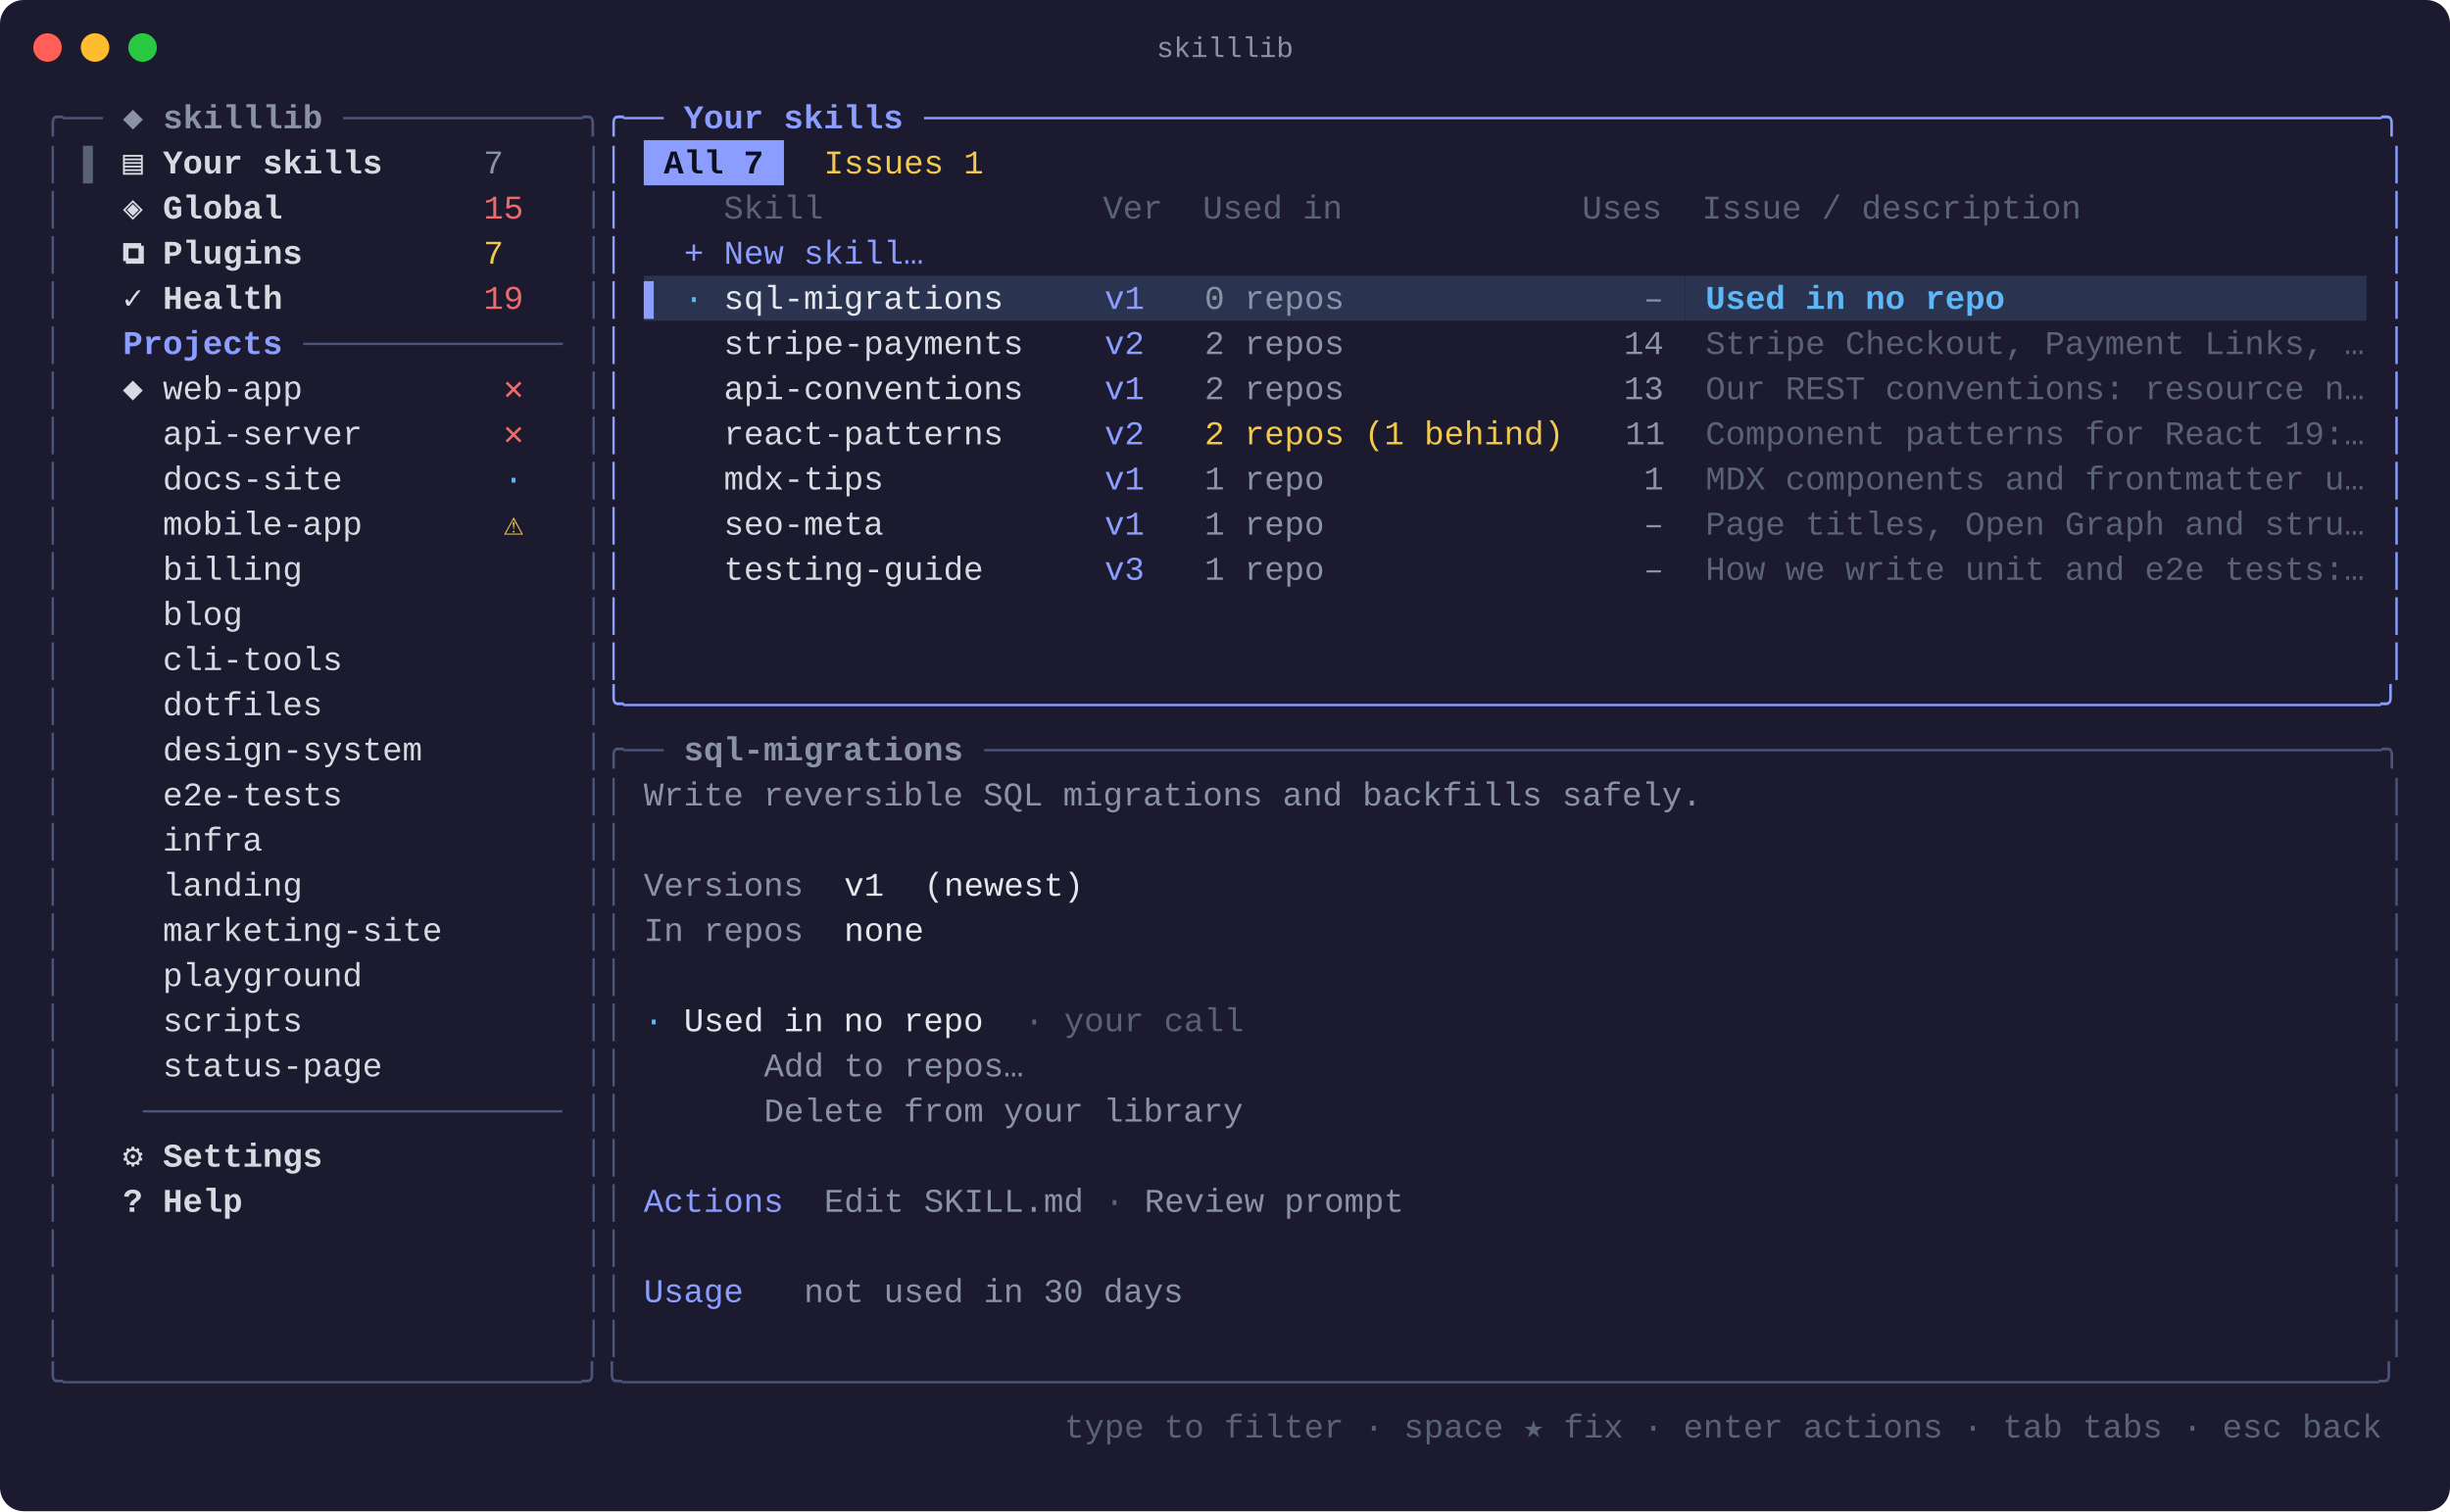
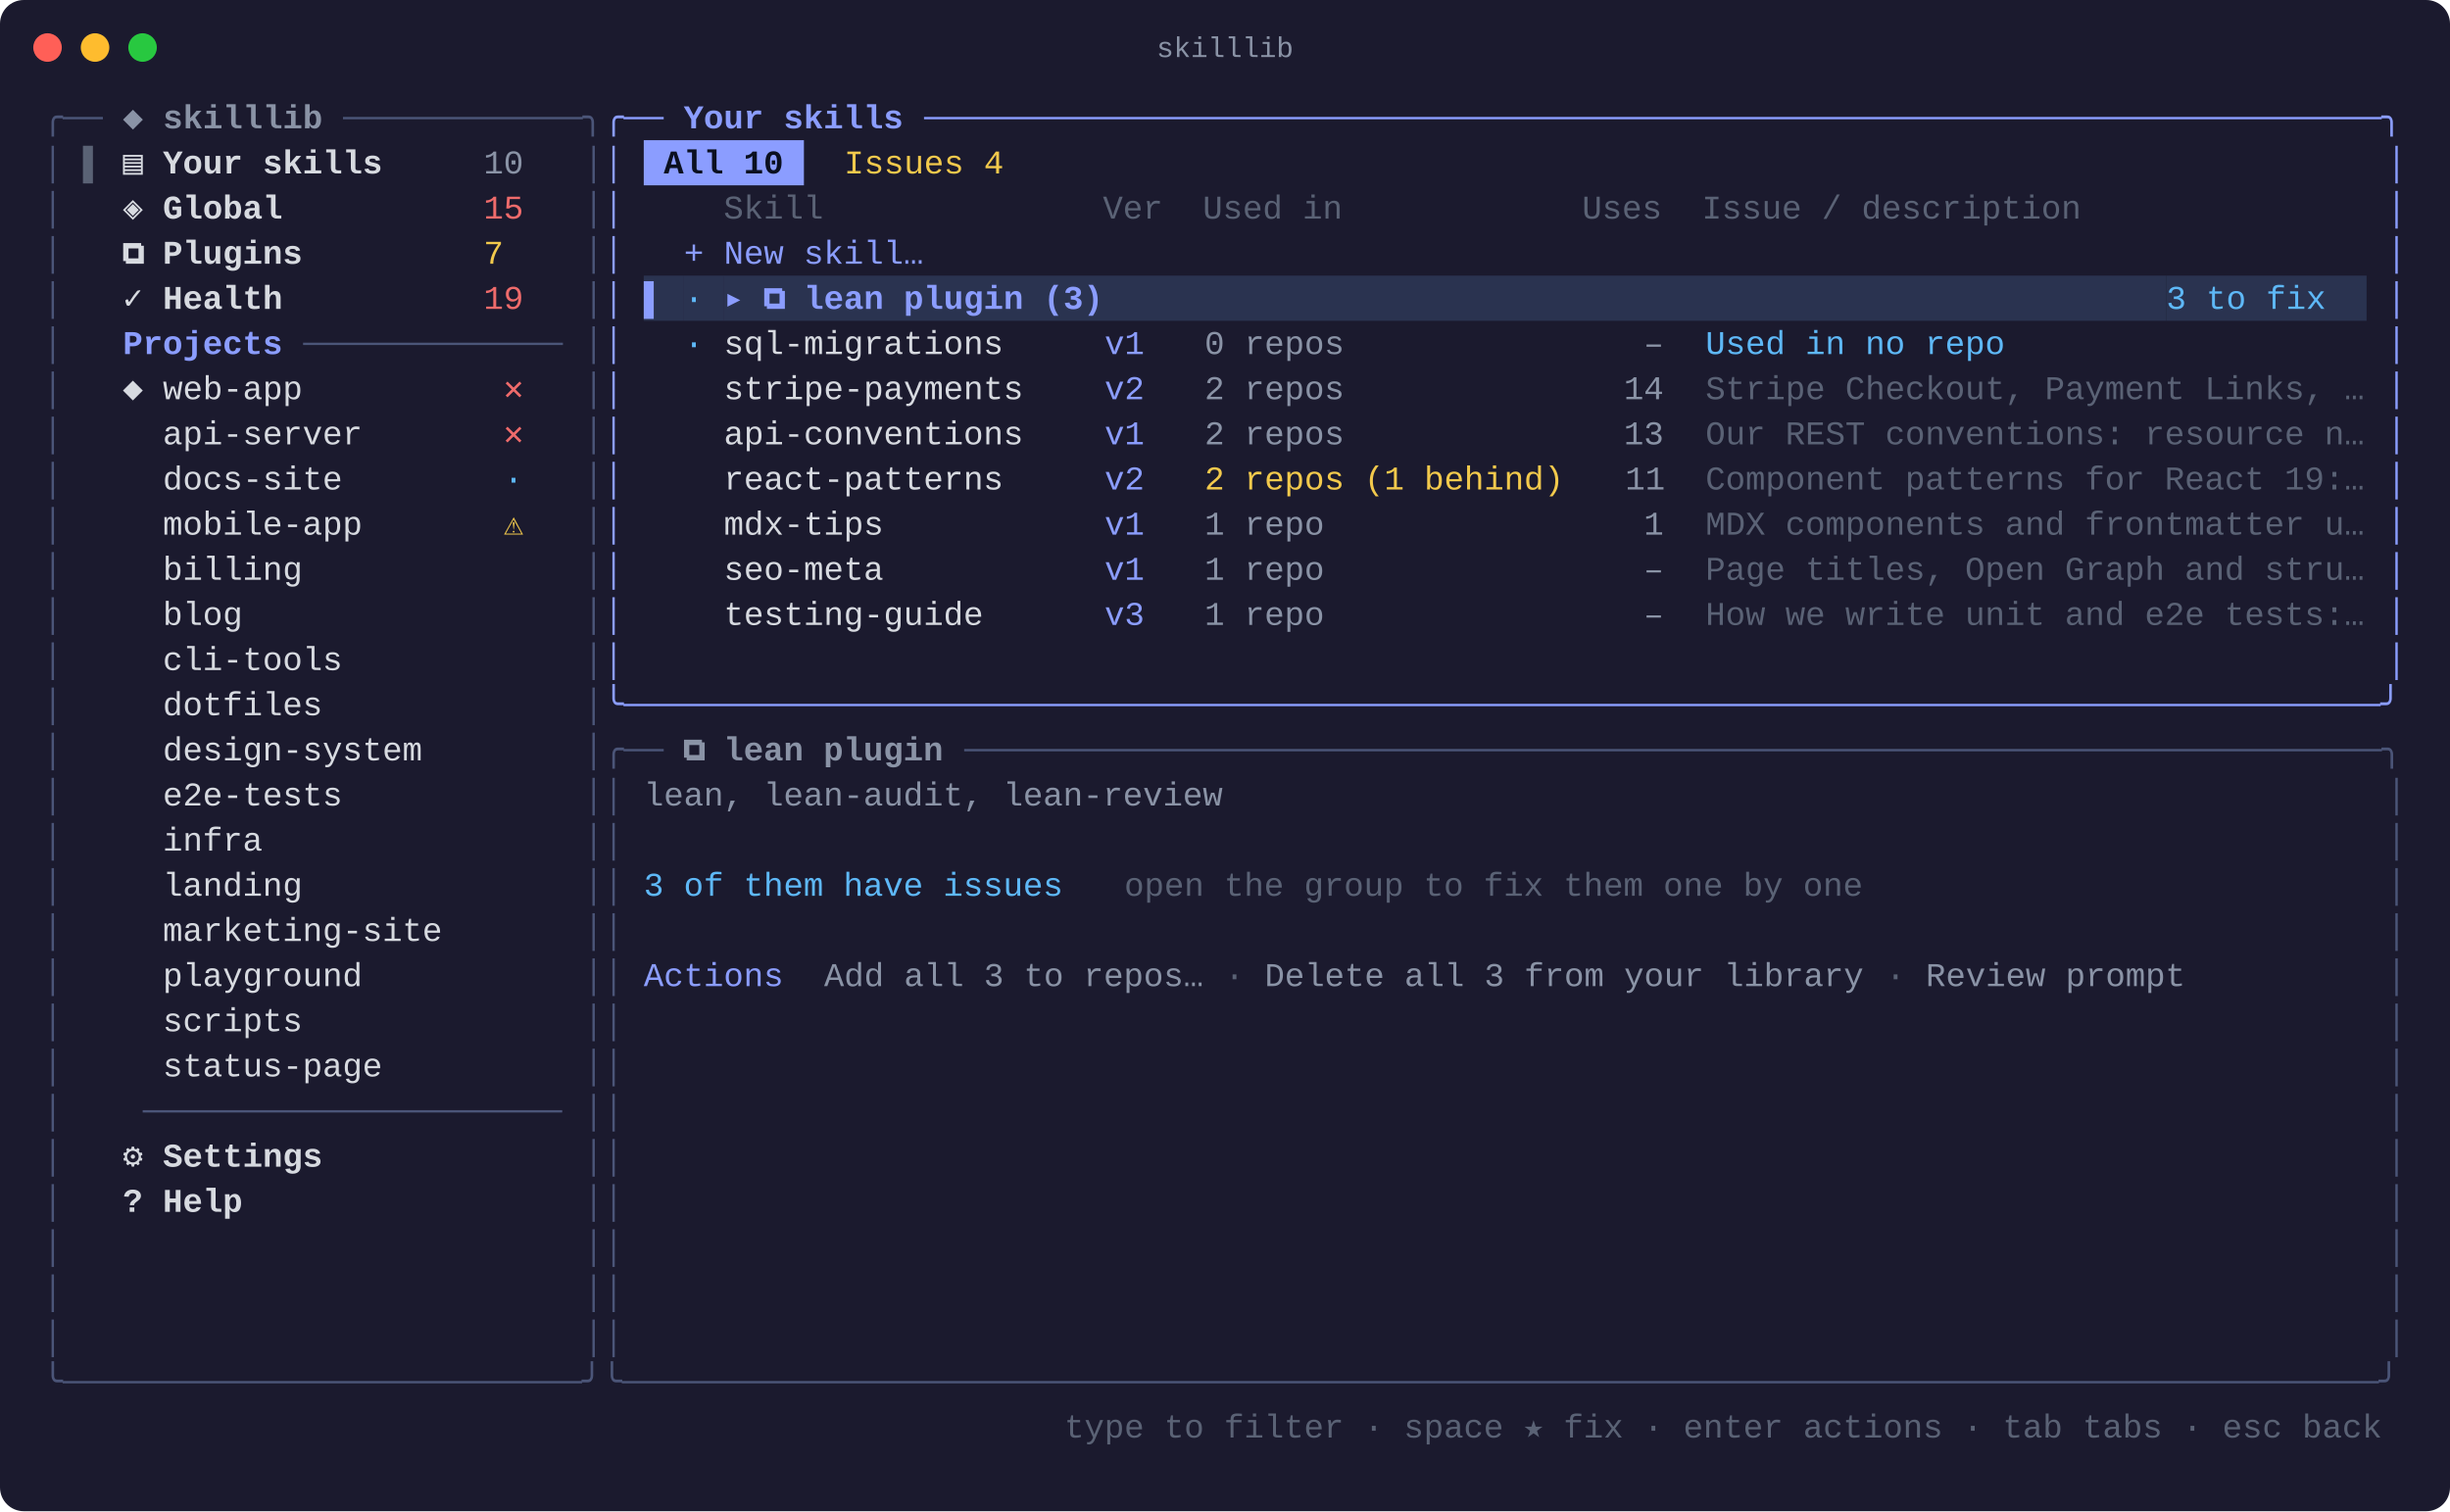
<svg xmlns="http://www.w3.org/2000/svg" width="1031" height="636" viewBox="0 0 1031 636" font-family="SFMono-Regular, Menlo, Consolas, 'Liberation Mono', monospace" font-size="14">
  <rect width="1031" height="636" rx="10" fill="#1b1a2e" />
  <circle cx="20" cy="20" r="6" fill="#ff5f57" />
  <circle cx="40" cy="20" r="6" fill="#febc2e" />
  <circle cx="60" cy="20" r="6" fill="#28c840" />
  <text x="515.5" y="24" fill="#8a93a6" font-size="12" text-anchor="middle">skilllib</text>
  <text x="18.0" y="54.0" fill="#4b5578" xml:space="preserve" textLength="25.3" lengthAdjust="spacingAndGlyphs">╭──</text>
  <text x="43.3" y="54.0" fill="#8a93a6" font-weight="bold" xml:space="preserve" textLength="101.2" lengthAdjust="spacingAndGlyphs"> ◆ skilllib </text>
  <text x="144.4" y="54.0" fill="#4b5578" xml:space="preserve" textLength="109.6" lengthAdjust="spacingAndGlyphs">────────────╮</text>
  <text x="254.0" y="54.0" fill="#8b9dff" xml:space="preserve" textLength="25.3" lengthAdjust="spacingAndGlyphs">╭──</text>
  <text x="279.3" y="54.0" fill="#8b9dff" font-weight="bold" xml:space="preserve" textLength="109.6" lengthAdjust="spacingAndGlyphs"> Your skills </text>
  <text x="388.9" y="54.0" fill="#8b9dff" xml:space="preserve" textLength="623.8" lengthAdjust="spacingAndGlyphs">─────────────────────────────────────────────────────────────────────────╮</text>
  <text x="18.0" y="73.0" fill="#4b5578" xml:space="preserve" textLength="8.4" lengthAdjust="spacingAndGlyphs">│</text>
  <text x="34.9" y="73.0" fill="#5a6275" xml:space="preserve" textLength="16.9" lengthAdjust="spacingAndGlyphs">▌ </text>
  <text x="51.7" y="73.0" fill="#d7dae0" font-weight="bold" xml:space="preserve" textLength="151.7" lengthAdjust="spacingAndGlyphs">▤ Your skills     </text>
-   <text x="203.5" y="73.0" fill="#8a93a6" xml:space="preserve" textLength="33.7" lengthAdjust="spacingAndGlyphs">7   </text>
+   <text x="203.5" y="73.0" fill="#8a93a6" xml:space="preserve" textLength="33.7" lengthAdjust="spacingAndGlyphs">10  </text>
  <text x="245.6" y="73.0" fill="#4b5578" xml:space="preserve" textLength="8.4" lengthAdjust="spacingAndGlyphs">│</text>
  <text x="254.0" y="73.0" fill="#8b9dff" xml:space="preserve" textLength="8.4" lengthAdjust="spacingAndGlyphs">│</text>
-   <rect x="270.9" y="59.0" width="59.0" height="19" fill="#8b9dff" />
-   <text x="270.9" y="73.0" fill="#0b1020" font-weight="bold" xml:space="preserve" textLength="59.0" lengthAdjust="spacingAndGlyphs"> All 7 </text>
-   <text x="338.3" y="73.0" fill="#f2c94c" xml:space="preserve" textLength="84.3" lengthAdjust="spacingAndGlyphs"> Issues 1 </text>
+   <rect x="270.9" y="59.0" width="67.4" height="19" fill="#8b9dff" />
+   <text x="270.9" y="73.0" fill="#0b1020" font-weight="bold" xml:space="preserve" textLength="67.4" lengthAdjust="spacingAndGlyphs"> All 10 </text>
+   <text x="346.8" y="73.0" fill="#f2c94c" xml:space="preserve" textLength="84.3" lengthAdjust="spacingAndGlyphs"> Issues 4 </text>
  <text x="1004.3" y="73.0" fill="#8b9dff" xml:space="preserve" textLength="8.4" lengthAdjust="spacingAndGlyphs">│</text>
  <text x="18.0" y="92.0" fill="#4b5578" xml:space="preserve" textLength="8.4" lengthAdjust="spacingAndGlyphs">│</text>
  <text x="51.7" y="92.0" fill="#d7dae0" font-weight="bold" xml:space="preserve" textLength="151.7" lengthAdjust="spacingAndGlyphs">◈ Global          </text>
  <text x="203.5" y="92.0" fill="#ef6b6b" xml:space="preserve" textLength="33.7" lengthAdjust="spacingAndGlyphs">15  </text>
  <text x="245.6" y="92.0" fill="#4b5578" xml:space="preserve" textLength="8.4" lengthAdjust="spacingAndGlyphs">│</text>
  <text x="254.0" y="92.0" fill="#8b9dff" xml:space="preserve" textLength="8.4" lengthAdjust="spacingAndGlyphs">│</text>
  <text x="270.9" y="92.0" fill="#5a6275" xml:space="preserve" textLength="725.0" lengthAdjust="spacingAndGlyphs">    Skill              Ver  Used in            Uses  Issue / description              </text>
  <text x="1004.3" y="92.0" fill="#8b9dff" xml:space="preserve" textLength="8.4" lengthAdjust="spacingAndGlyphs">│</text>
  <text x="18.0" y="111.0" fill="#4b5578" xml:space="preserve" textLength="8.4" lengthAdjust="spacingAndGlyphs">│</text>
  <text x="51.7" y="111.0" fill="#d7dae0" font-weight="bold" xml:space="preserve" textLength="151.7" lengthAdjust="spacingAndGlyphs">⧉ Plugins         </text>
  <text x="203.5" y="111.0" fill="#f2c94c" xml:space="preserve" textLength="33.7" lengthAdjust="spacingAndGlyphs">7   </text>
  <text x="245.6" y="111.0" fill="#4b5578" xml:space="preserve" textLength="8.4" lengthAdjust="spacingAndGlyphs">│</text>
  <text x="254.0" y="111.0" fill="#8b9dff" xml:space="preserve" textLength="8.4" lengthAdjust="spacingAndGlyphs">│</text>
  <text x="287.8" y="111.0" fill="#8b9dff" xml:space="preserve" textLength="708.1" lengthAdjust="spacingAndGlyphs">+ New skill…                                                                        </text>
  <text x="1004.3" y="111.0" fill="#8b9dff" xml:space="preserve" textLength="8.4" lengthAdjust="spacingAndGlyphs">│</text>
  <text x="18.0" y="130.0" fill="#4b5578" xml:space="preserve" textLength="8.4" lengthAdjust="spacingAndGlyphs">│</text>
  <text x="51.7" y="130.0" fill="#d7dae0" font-weight="bold" xml:space="preserve" textLength="151.7" lengthAdjust="spacingAndGlyphs">✓ Health          </text>
  <text x="203.5" y="130.0" fill="#ef6b6b" xml:space="preserve" textLength="33.7" lengthAdjust="spacingAndGlyphs">19  </text>
  <text x="245.6" y="130.0" fill="#4b5578" xml:space="preserve" textLength="8.4" lengthAdjust="spacingAndGlyphs">│</text>
  <text x="254.0" y="130.0" fill="#8b9dff" xml:space="preserve" textLength="8.4" lengthAdjust="spacingAndGlyphs">│</text>
  <rect x="270.9" y="116.0" width="16.9" height="19" fill="#2a3350" />
  <text x="270.9" y="130.0" fill="#8b9dff" xml:space="preserve" textLength="16.9" lengthAdjust="spacingAndGlyphs">▌ </text>
  <rect x="287.8" y="116.0" width="16.9" height="19" fill="#2a3350" />
  <text x="287.8" y="130.0" fill="#5eb8f7" xml:space="preserve" textLength="16.9" lengthAdjust="spacingAndGlyphs">· </text>
-   <rect x="304.6" y="116.0" width="160.2" height="19" fill="#2a3350" />
-   <text x="304.6" y="130.0" fill="#e5e7eb" xml:space="preserve" textLength="160.2" lengthAdjust="spacingAndGlyphs">sql-migrations     </text>
-   <rect x="464.8" y="116.0" width="42.1" height="19" fill="#2a3350" />
-   <text x="464.8" y="130.0" fill="#8b9dff" xml:space="preserve" textLength="42.1" lengthAdjust="spacingAndGlyphs">v1   </text>
-   <rect x="506.9" y="116.0" width="202.3" height="19" fill="#2a3350" />
-   <text x="506.9" y="130.0" fill="#8a93a6" xml:space="preserve" textLength="202.3" lengthAdjust="spacingAndGlyphs">0 repos               – </text>
-   <rect x="709.3" y="116.0" width="286.6" height="19" fill="#2a3350" />
-   <text x="709.3" y="130.0" fill="#5eb8f7" font-weight="bold" xml:space="preserve" textLength="286.6" lengthAdjust="spacingAndGlyphs"> Used in no repo                  </text>
+   <rect x="304.6" y="116.0" width="607.0" height="19" fill="#2a3350" />
+   <text x="304.6" y="130.0" fill="#8b9dff" font-weight="bold" xml:space="preserve" textLength="607.0" lengthAdjust="spacingAndGlyphs">▸ ⧉ lean plugin (3)                                                     </text>
+   <rect x="911.6" y="116.0" width="84.3" height="19" fill="#2a3350" />
+   <text x="911.6" y="130.0" fill="#5eb8f7" xml:space="preserve" textLength="84.3" lengthAdjust="spacingAndGlyphs">3 to fix  </text>
  <text x="1004.3" y="130.0" fill="#8b9dff" xml:space="preserve" textLength="8.4" lengthAdjust="spacingAndGlyphs">│</text>
  <text x="18.0" y="149.0" fill="#4b5578" xml:space="preserve" textLength="8.4" lengthAdjust="spacingAndGlyphs">│</text>
  <text x="34.9" y="149.0" fill="#8b9dff" font-weight="bold" xml:space="preserve" textLength="92.7" lengthAdjust="spacingAndGlyphs">  Projects </text>
  <text x="127.6" y="149.0" fill="#4b5578" xml:space="preserve" textLength="109.6" lengthAdjust="spacingAndGlyphs">─────────────</text>
  <text x="245.6" y="149.0" fill="#4b5578" xml:space="preserve" textLength="8.4" lengthAdjust="spacingAndGlyphs">│</text>
  <text x="254.0" y="149.0" fill="#8b9dff" xml:space="preserve" textLength="8.4" lengthAdjust="spacingAndGlyphs">│</text>
-   <text x="304.6" y="149.0" fill="#d7dae0" xml:space="preserve" textLength="160.2" lengthAdjust="spacingAndGlyphs">stripe-payments    </text>
-   <text x="464.8" y="149.0" fill="#8b9dff" xml:space="preserve" textLength="42.1" lengthAdjust="spacingAndGlyphs">v2   </text>
-   <text x="506.9" y="149.0" fill="#8a93a6" xml:space="preserve" textLength="202.3" lengthAdjust="spacingAndGlyphs">2 repos              14 </text>
-   <text x="709.3" y="149.0" fill="#5a6275" xml:space="preserve" textLength="286.6" lengthAdjust="spacingAndGlyphs"> Stripe Checkout, Payment Links, …</text>
+   <text x="287.8" y="149.0" fill="#5eb8f7" xml:space="preserve" textLength="16.9" lengthAdjust="spacingAndGlyphs">· </text>
+   <text x="304.6" y="149.0" fill="#d7dae0" xml:space="preserve" textLength="160.2" lengthAdjust="spacingAndGlyphs">sql-migrations     </text>
+   <text x="464.8" y="149.0" fill="#8b9dff" xml:space="preserve" textLength="42.1" lengthAdjust="spacingAndGlyphs">v1   </text>
+   <text x="506.9" y="149.0" fill="#8a93a6" xml:space="preserve" textLength="202.3" lengthAdjust="spacingAndGlyphs">0 repos               – </text>
+   <text x="709.3" y="149.0" fill="#5eb8f7" xml:space="preserve" textLength="286.6" lengthAdjust="spacingAndGlyphs"> Used in no repo                  </text>
  <text x="1004.3" y="149.0" fill="#8b9dff" xml:space="preserve" textLength="8.4" lengthAdjust="spacingAndGlyphs">│</text>
  <text x="18.0" y="168.0" fill="#4b5578" xml:space="preserve" textLength="8.4" lengthAdjust="spacingAndGlyphs">│</text>
  <text x="51.7" y="168.0" fill="#d7dae0" xml:space="preserve" textLength="160.2" lengthAdjust="spacingAndGlyphs">◆ web-app          </text>
  <text x="211.9" y="168.0" fill="#ef6b6b" xml:space="preserve" textLength="25.3" lengthAdjust="spacingAndGlyphs">✕  </text>
  <text x="245.6" y="168.0" fill="#4b5578" xml:space="preserve" textLength="8.4" lengthAdjust="spacingAndGlyphs">│</text>
  <text x="254.0" y="168.0" fill="#8b9dff" xml:space="preserve" textLength="8.4" lengthAdjust="spacingAndGlyphs">│</text>
-   <text x="304.6" y="168.0" fill="#d7dae0" xml:space="preserve" textLength="160.2" lengthAdjust="spacingAndGlyphs">api-conventions    </text>
-   <text x="464.8" y="168.0" fill="#8b9dff" xml:space="preserve" textLength="42.1" lengthAdjust="spacingAndGlyphs">v1   </text>
-   <text x="506.9" y="168.0" fill="#8a93a6" xml:space="preserve" textLength="202.3" lengthAdjust="spacingAndGlyphs">2 repos              13 </text>
-   <text x="709.3" y="168.0" fill="#5a6275" xml:space="preserve" textLength="286.6" lengthAdjust="spacingAndGlyphs"> Our REST conventions: resource n…</text>
+   <text x="304.6" y="168.0" fill="#d7dae0" xml:space="preserve" textLength="160.2" lengthAdjust="spacingAndGlyphs">stripe-payments    </text>
+   <text x="464.8" y="168.0" fill="#8b9dff" xml:space="preserve" textLength="42.1" lengthAdjust="spacingAndGlyphs">v2   </text>
+   <text x="506.9" y="168.0" fill="#8a93a6" xml:space="preserve" textLength="202.3" lengthAdjust="spacingAndGlyphs">2 repos              14 </text>
+   <text x="709.3" y="168.0" fill="#5a6275" xml:space="preserve" textLength="286.6" lengthAdjust="spacingAndGlyphs"> Stripe Checkout, Payment Links, …</text>
  <text x="1004.3" y="168.0" fill="#8b9dff" xml:space="preserve" textLength="8.4" lengthAdjust="spacingAndGlyphs">│</text>
  <text x="18.0" y="187.0" fill="#4b5578" xml:space="preserve" textLength="8.4" lengthAdjust="spacingAndGlyphs">│</text>
  <text x="51.7" y="187.0" fill="#d7dae0" xml:space="preserve" textLength="160.2" lengthAdjust="spacingAndGlyphs">  api-server       </text>
  <text x="211.9" y="187.0" fill="#ef6b6b" xml:space="preserve" textLength="25.3" lengthAdjust="spacingAndGlyphs">✕  </text>
  <text x="245.6" y="187.0" fill="#4b5578" xml:space="preserve" textLength="8.4" lengthAdjust="spacingAndGlyphs">│</text>
  <text x="254.0" y="187.0" fill="#8b9dff" xml:space="preserve" textLength="8.4" lengthAdjust="spacingAndGlyphs">│</text>
-   <text x="304.6" y="187.0" fill="#d7dae0" xml:space="preserve" textLength="160.2" lengthAdjust="spacingAndGlyphs">react-patterns     </text>
-   <text x="464.8" y="187.0" fill="#8b9dff" xml:space="preserve" textLength="42.1" lengthAdjust="spacingAndGlyphs">v2   </text>
-   <text x="506.9" y="187.0" fill="#f2c94c" xml:space="preserve" textLength="151.7" lengthAdjust="spacingAndGlyphs">2 repos (1 behind)</text>
-   <text x="658.7" y="187.0" fill="#8a93a6" xml:space="preserve" textLength="50.6" lengthAdjust="spacingAndGlyphs">   11 </text>
-   <text x="709.3" y="187.0" fill="#5a6275" xml:space="preserve" textLength="286.6" lengthAdjust="spacingAndGlyphs"> Component patterns for React 19:…</text>
+   <text x="304.6" y="187.0" fill="#d7dae0" xml:space="preserve" textLength="160.2" lengthAdjust="spacingAndGlyphs">api-conventions    </text>
+   <text x="464.8" y="187.0" fill="#8b9dff" xml:space="preserve" textLength="42.1" lengthAdjust="spacingAndGlyphs">v1   </text>
+   <text x="506.9" y="187.0" fill="#8a93a6" xml:space="preserve" textLength="202.3" lengthAdjust="spacingAndGlyphs">2 repos              13 </text>
+   <text x="709.3" y="187.0" fill="#5a6275" xml:space="preserve" textLength="286.6" lengthAdjust="spacingAndGlyphs"> Our REST conventions: resource n…</text>
  <text x="1004.3" y="187.0" fill="#8b9dff" xml:space="preserve" textLength="8.4" lengthAdjust="spacingAndGlyphs">│</text>
  <text x="18.0" y="206.0" fill="#4b5578" xml:space="preserve" textLength="8.4" lengthAdjust="spacingAndGlyphs">│</text>
  <text x="51.7" y="206.0" fill="#d7dae0" xml:space="preserve" textLength="160.2" lengthAdjust="spacingAndGlyphs">  docs-site        </text>
  <text x="211.9" y="206.0" fill="#5eb8f7" xml:space="preserve" textLength="25.3" lengthAdjust="spacingAndGlyphs">·  </text>
  <text x="245.6" y="206.0" fill="#4b5578" xml:space="preserve" textLength="8.4" lengthAdjust="spacingAndGlyphs">│</text>
  <text x="254.0" y="206.0" fill="#8b9dff" xml:space="preserve" textLength="8.4" lengthAdjust="spacingAndGlyphs">│</text>
-   <text x="304.6" y="206.0" fill="#d7dae0" xml:space="preserve" textLength="160.2" lengthAdjust="spacingAndGlyphs">mdx-tips           </text>
-   <text x="464.8" y="206.0" fill="#8b9dff" xml:space="preserve" textLength="42.1" lengthAdjust="spacingAndGlyphs">v1   </text>
-   <text x="506.9" y="206.0" fill="#8a93a6" xml:space="preserve" textLength="202.3" lengthAdjust="spacingAndGlyphs">1 repo                1 </text>
-   <text x="709.3" y="206.0" fill="#5a6275" xml:space="preserve" textLength="286.6" lengthAdjust="spacingAndGlyphs"> MDX components and frontmatter u…</text>
+   <text x="304.6" y="206.0" fill="#d7dae0" xml:space="preserve" textLength="160.2" lengthAdjust="spacingAndGlyphs">react-patterns     </text>
+   <text x="464.8" y="206.0" fill="#8b9dff" xml:space="preserve" textLength="42.1" lengthAdjust="spacingAndGlyphs">v2   </text>
+   <text x="506.9" y="206.0" fill="#f2c94c" xml:space="preserve" textLength="151.7" lengthAdjust="spacingAndGlyphs">2 repos (1 behind)</text>
+   <text x="658.7" y="206.0" fill="#8a93a6" xml:space="preserve" textLength="50.6" lengthAdjust="spacingAndGlyphs">   11 </text>
+   <text x="709.3" y="206.0" fill="#5a6275" xml:space="preserve" textLength="286.6" lengthAdjust="spacingAndGlyphs"> Component patterns for React 19:…</text>
  <text x="1004.3" y="206.0" fill="#8b9dff" xml:space="preserve" textLength="8.4" lengthAdjust="spacingAndGlyphs">│</text>
  <text x="18.0" y="225.0" fill="#4b5578" xml:space="preserve" textLength="8.4" lengthAdjust="spacingAndGlyphs">│</text>
  <text x="51.7" y="225.0" fill="#d7dae0" xml:space="preserve" textLength="160.2" lengthAdjust="spacingAndGlyphs">  mobile-app       </text>
  <text x="211.9" y="225.0" fill="#f2c94c" xml:space="preserve" textLength="25.3" lengthAdjust="spacingAndGlyphs">⚠  </text>
  <text x="245.6" y="225.0" fill="#4b5578" xml:space="preserve" textLength="8.4" lengthAdjust="spacingAndGlyphs">│</text>
  <text x="254.0" y="225.0" fill="#8b9dff" xml:space="preserve" textLength="8.4" lengthAdjust="spacingAndGlyphs">│</text>
-   <text x="304.6" y="225.0" fill="#d7dae0" xml:space="preserve" textLength="160.2" lengthAdjust="spacingAndGlyphs">seo-meta           </text>
+   <text x="304.6" y="225.0" fill="#d7dae0" xml:space="preserve" textLength="160.2" lengthAdjust="spacingAndGlyphs">mdx-tips           </text>
  <text x="464.8" y="225.0" fill="#8b9dff" xml:space="preserve" textLength="42.1" lengthAdjust="spacingAndGlyphs">v1   </text>
-   <text x="506.9" y="225.0" fill="#8a93a6" xml:space="preserve" textLength="202.3" lengthAdjust="spacingAndGlyphs">1 repo                – </text>
-   <text x="709.3" y="225.0" fill="#5a6275" xml:space="preserve" textLength="286.6" lengthAdjust="spacingAndGlyphs"> Page titles, Open Graph and stru…</text>
+   <text x="506.9" y="225.0" fill="#8a93a6" xml:space="preserve" textLength="202.3" lengthAdjust="spacingAndGlyphs">1 repo                1 </text>
+   <text x="709.3" y="225.0" fill="#5a6275" xml:space="preserve" textLength="286.6" lengthAdjust="spacingAndGlyphs"> MDX components and frontmatter u…</text>
  <text x="1004.3" y="225.0" fill="#8b9dff" xml:space="preserve" textLength="8.4" lengthAdjust="spacingAndGlyphs">│</text>
  <text x="18.0" y="244.0" fill="#4b5578" xml:space="preserve" textLength="8.4" lengthAdjust="spacingAndGlyphs">│</text>
  <text x="51.7" y="244.0" fill="#d7dae0" xml:space="preserve" textLength="193.9" lengthAdjust="spacingAndGlyphs">  billing              </text>
  <text x="245.6" y="244.0" fill="#4b5578" xml:space="preserve" textLength="8.4" lengthAdjust="spacingAndGlyphs">│</text>
  <text x="254.0" y="244.0" fill="#8b9dff" xml:space="preserve" textLength="8.4" lengthAdjust="spacingAndGlyphs">│</text>
-   <text x="304.6" y="244.0" fill="#d7dae0" xml:space="preserve" textLength="160.2" lengthAdjust="spacingAndGlyphs">testing-guide      </text>
-   <text x="464.8" y="244.0" fill="#8b9dff" xml:space="preserve" textLength="42.1" lengthAdjust="spacingAndGlyphs">v3   </text>
+   <text x="304.6" y="244.0" fill="#d7dae0" xml:space="preserve" textLength="160.2" lengthAdjust="spacingAndGlyphs">seo-meta           </text>
+   <text x="464.8" y="244.0" fill="#8b9dff" xml:space="preserve" textLength="42.1" lengthAdjust="spacingAndGlyphs">v1   </text>
  <text x="506.9" y="244.0" fill="#8a93a6" xml:space="preserve" textLength="202.3" lengthAdjust="spacingAndGlyphs">1 repo                – </text>
-   <text x="709.3" y="244.0" fill="#5a6275" xml:space="preserve" textLength="286.6" lengthAdjust="spacingAndGlyphs"> How we write unit and e2e tests:…</text>
+   <text x="709.3" y="244.0" fill="#5a6275" xml:space="preserve" textLength="286.6" lengthAdjust="spacingAndGlyphs"> Page titles, Open Graph and stru…</text>
  <text x="1004.3" y="244.0" fill="#8b9dff" xml:space="preserve" textLength="8.4" lengthAdjust="spacingAndGlyphs">│</text>
  <text x="18.0" y="263.0" fill="#4b5578" xml:space="preserve" textLength="8.4" lengthAdjust="spacingAndGlyphs">│</text>
  <text x="51.7" y="263.0" fill="#d7dae0" xml:space="preserve" textLength="193.9" lengthAdjust="spacingAndGlyphs">  blog                 </text>
  <text x="245.6" y="263.0" fill="#4b5578" xml:space="preserve" textLength="8.4" lengthAdjust="spacingAndGlyphs">│</text>
  <text x="254.0" y="263.0" fill="#8b9dff" xml:space="preserve" textLength="8.4" lengthAdjust="spacingAndGlyphs">│</text>
+   <text x="304.6" y="263.0" fill="#d7dae0" xml:space="preserve" textLength="160.2" lengthAdjust="spacingAndGlyphs">testing-guide      </text>
+   <text x="464.8" y="263.0" fill="#8b9dff" xml:space="preserve" textLength="42.1" lengthAdjust="spacingAndGlyphs">v3   </text>
+   <text x="506.9" y="263.0" fill="#8a93a6" xml:space="preserve" textLength="202.3" lengthAdjust="spacingAndGlyphs">1 repo                – </text>
+   <text x="709.3" y="263.0" fill="#5a6275" xml:space="preserve" textLength="286.6" lengthAdjust="spacingAndGlyphs"> How we write unit and e2e tests:…</text>
  <text x="1004.3" y="263.0" fill="#8b9dff" xml:space="preserve" textLength="8.4" lengthAdjust="spacingAndGlyphs">│</text>
  <text x="18.0" y="282.0" fill="#4b5578" xml:space="preserve" textLength="8.4" lengthAdjust="spacingAndGlyphs">│</text>
  <text x="51.7" y="282.0" fill="#d7dae0" xml:space="preserve" textLength="193.9" lengthAdjust="spacingAndGlyphs">  cli-tools            </text>
  <text x="245.6" y="282.0" fill="#4b5578" xml:space="preserve" textLength="8.4" lengthAdjust="spacingAndGlyphs">│</text>
  <text x="254.0" y="282.0" fill="#8b9dff" xml:space="preserve" textLength="8.4" lengthAdjust="spacingAndGlyphs">│</text>
  <text x="1004.3" y="282.0" fill="#8b9dff" xml:space="preserve" textLength="8.4" lengthAdjust="spacingAndGlyphs">│</text>
  <text x="18.0" y="301.0" fill="#4b5578" xml:space="preserve" textLength="8.4" lengthAdjust="spacingAndGlyphs">│</text>
  <text x="51.7" y="301.0" fill="#d7dae0" xml:space="preserve" textLength="193.9" lengthAdjust="spacingAndGlyphs">  dotfiles             </text>
  <text x="245.6" y="301.0" fill="#4b5578" xml:space="preserve" textLength="8.4" lengthAdjust="spacingAndGlyphs">│</text>
  <text x="254.0" y="301.0" fill="#8b9dff" xml:space="preserve" textLength="758.7" lengthAdjust="spacingAndGlyphs">╰────────────────────────────────────────────────────────────────────────────────────────╯</text>
  <text x="18.0" y="320.0" fill="#4b5578" xml:space="preserve" textLength="8.4" lengthAdjust="spacingAndGlyphs">│</text>
  <text x="51.7" y="320.0" fill="#d7dae0" xml:space="preserve" textLength="193.9" lengthAdjust="spacingAndGlyphs">  design-system        </text>
  <text x="245.6" y="320.0" fill="#4b5578" xml:space="preserve" textLength="33.7" lengthAdjust="spacingAndGlyphs">│╭──</text>
-   <text x="279.3" y="320.0" fill="#8a93a6" font-weight="bold" xml:space="preserve" textLength="134.9" lengthAdjust="spacingAndGlyphs"> sql-migrations </text>
-   <text x="414.2" y="320.0" fill="#4b5578" xml:space="preserve" textLength="598.5" lengthAdjust="spacingAndGlyphs">──────────────────────────────────────────────────────────────────────╮</text>
+   <text x="279.3" y="320.0" fill="#8a93a6" font-weight="bold" xml:space="preserve" textLength="126.4" lengthAdjust="spacingAndGlyphs"> ⧉ lean plugin </text>
+   <text x="405.8" y="320.0" fill="#4b5578" xml:space="preserve" textLength="607.0" lengthAdjust="spacingAndGlyphs">───────────────────────────────────────────────────────────────────────╮</text>
  <text x="18.0" y="339.0" fill="#4b5578" xml:space="preserve" textLength="8.4" lengthAdjust="spacingAndGlyphs">│</text>
  <text x="51.7" y="339.0" fill="#d7dae0" xml:space="preserve" textLength="193.9" lengthAdjust="spacingAndGlyphs">  e2e-tests            </text>
  <text x="245.6" y="339.0" fill="#4b5578" xml:space="preserve" textLength="16.9" lengthAdjust="spacingAndGlyphs">││</text>
-   <text x="270.9" y="339.0" fill="#8a93a6" xml:space="preserve" textLength="446.8" lengthAdjust="spacingAndGlyphs">Write reversible SQL migrations and backfills safely.</text>
+   <text x="270.9" y="339.0" fill="#8a93a6" xml:space="preserve" textLength="244.5" lengthAdjust="spacingAndGlyphs">lean, lean-audit, lean-review</text>
  <text x="1004.3" y="339.0" fill="#4b5578" xml:space="preserve" textLength="8.4" lengthAdjust="spacingAndGlyphs">│</text>
  <text x="18.0" y="358.0" fill="#4b5578" xml:space="preserve" textLength="8.4" lengthAdjust="spacingAndGlyphs">│</text>
  <text x="51.7" y="358.0" fill="#d7dae0" xml:space="preserve" textLength="193.9" lengthAdjust="spacingAndGlyphs">  infra                </text>
  <text x="245.6" y="358.0" fill="#4b5578" xml:space="preserve" textLength="16.9" lengthAdjust="spacingAndGlyphs">││</text>
  <text x="1004.3" y="358.0" fill="#4b5578" xml:space="preserve" textLength="8.4" lengthAdjust="spacingAndGlyphs">│</text>
  <text x="18.0" y="377.0" fill="#4b5578" xml:space="preserve" textLength="8.4" lengthAdjust="spacingAndGlyphs">│</text>
  <text x="51.7" y="377.0" fill="#d7dae0" xml:space="preserve" textLength="193.9" lengthAdjust="spacingAndGlyphs">  landing              </text>
  <text x="245.6" y="377.0" fill="#4b5578" xml:space="preserve" textLength="16.9" lengthAdjust="spacingAndGlyphs">││</text>
-   <text x="270.9" y="377.0" fill="#8a93a6" xml:space="preserve" textLength="84.3" lengthAdjust="spacingAndGlyphs">Versions  </text>
-   <text x="355.2" y="377.0" fill="#e5e7eb" xml:space="preserve" textLength="101.2" lengthAdjust="spacingAndGlyphs">v1  (newest)</text>
+   <text x="270.9" y="377.0" fill="#5eb8f7" xml:space="preserve" textLength="177.0" lengthAdjust="spacingAndGlyphs">3 of them have issues</text>
+   <text x="447.9" y="377.0" fill="#5a6275" xml:space="preserve" textLength="337.2" lengthAdjust="spacingAndGlyphs">   open the group to fix them one by one</text>
  <text x="1004.3" y="377.0" fill="#4b5578" xml:space="preserve" textLength="8.4" lengthAdjust="spacingAndGlyphs">│</text>
  <text x="18.0" y="396.0" fill="#4b5578" xml:space="preserve" textLength="8.4" lengthAdjust="spacingAndGlyphs">│</text>
  <text x="51.7" y="396.0" fill="#d7dae0" xml:space="preserve" textLength="193.9" lengthAdjust="spacingAndGlyphs">  marketing-site       </text>
  <text x="245.6" y="396.0" fill="#4b5578" xml:space="preserve" textLength="16.9" lengthAdjust="spacingAndGlyphs">││</text>
-   <text x="270.9" y="396.0" fill="#8a93a6" xml:space="preserve" textLength="84.3" lengthAdjust="spacingAndGlyphs">In repos  </text>
-   <text x="355.2" y="396.0" fill="#e5e7eb" xml:space="preserve" textLength="33.7" lengthAdjust="spacingAndGlyphs">none</text>
  <text x="1004.3" y="396.0" fill="#4b5578" xml:space="preserve" textLength="8.4" lengthAdjust="spacingAndGlyphs">│</text>
  <text x="18.0" y="415.0" fill="#4b5578" xml:space="preserve" textLength="8.4" lengthAdjust="spacingAndGlyphs">│</text>
  <text x="51.7" y="415.0" fill="#d7dae0" xml:space="preserve" textLength="193.9" lengthAdjust="spacingAndGlyphs">  playground           </text>
  <text x="245.6" y="415.0" fill="#4b5578" xml:space="preserve" textLength="16.9" lengthAdjust="spacingAndGlyphs">││</text>
+   <text x="270.9" y="415.0" fill="#8b9dff" xml:space="preserve" textLength="75.9" lengthAdjust="spacingAndGlyphs">Actions  </text>
+   <text x="346.8" y="415.0" fill="#8a93a6" xml:space="preserve" textLength="160.2" lengthAdjust="spacingAndGlyphs">Add all 3 to repos…</text>
+   <text x="506.9" y="415.0" fill="#5a6275" xml:space="preserve" textLength="25.3" lengthAdjust="spacingAndGlyphs"> · </text>
+   <text x="532.2" y="415.0" fill="#8a93a6" xml:space="preserve" textLength="252.9" lengthAdjust="spacingAndGlyphs">Delete all 3 from your library</text>
+   <text x="785.1" y="415.0" fill="#5a6275" xml:space="preserve" textLength="25.3" lengthAdjust="spacingAndGlyphs"> · </text>
+   <text x="810.4" y="415.0" fill="#8a93a6" xml:space="preserve" textLength="109.6" lengthAdjust="spacingAndGlyphs">Review prompt</text>
  <text x="1004.3" y="415.0" fill="#4b5578" xml:space="preserve" textLength="8.4" lengthAdjust="spacingAndGlyphs">│</text>
  <text x="18.0" y="434.0" fill="#4b5578" xml:space="preserve" textLength="8.4" lengthAdjust="spacingAndGlyphs">│</text>
  <text x="51.7" y="434.0" fill="#d7dae0" xml:space="preserve" textLength="193.9" lengthAdjust="spacingAndGlyphs">  scripts              </text>
  <text x="245.6" y="434.0" fill="#4b5578" xml:space="preserve" textLength="16.9" lengthAdjust="spacingAndGlyphs">││</text>
-   <text x="270.9" y="434.0" fill="#5eb8f7" xml:space="preserve" textLength="16.9" lengthAdjust="spacingAndGlyphs">· </text>
-   <text x="287.8" y="434.0" fill="#e5e7eb" xml:space="preserve" textLength="126.4" lengthAdjust="spacingAndGlyphs">Used in no repo</text>
-   <text x="414.2" y="434.0" fill="#5a6275" xml:space="preserve" textLength="109.6" lengthAdjust="spacingAndGlyphs">  · your call</text>
  <text x="1004.3" y="434.0" fill="#4b5578" xml:space="preserve" textLength="8.4" lengthAdjust="spacingAndGlyphs">│</text>
  <text x="18.0" y="453.0" fill="#4b5578" xml:space="preserve" textLength="8.4" lengthAdjust="spacingAndGlyphs">│</text>
  <text x="51.7" y="453.0" fill="#d7dae0" xml:space="preserve" textLength="193.9" lengthAdjust="spacingAndGlyphs">  status-page          </text>
  <text x="245.6" y="453.0" fill="#4b5578" xml:space="preserve" textLength="16.9" lengthAdjust="spacingAndGlyphs">││</text>
-   <text x="321.5" y="453.0" fill="#8a93a6" xml:space="preserve" textLength="109.6" lengthAdjust="spacingAndGlyphs">Add to repos…</text>
  <text x="1004.3" y="453.0" fill="#4b5578" xml:space="preserve" textLength="8.4" lengthAdjust="spacingAndGlyphs">│</text>
  <text x="18.0" y="472.0" fill="#4b5578" xml:space="preserve" textLength="8.4" lengthAdjust="spacingAndGlyphs">│</text>
  <text x="60.1" y="472.0" fill="#4b5578" xml:space="preserve" textLength="177.0" lengthAdjust="spacingAndGlyphs">─────────────────────</text>
  <text x="245.6" y="472.0" fill="#4b5578" xml:space="preserve" textLength="16.9" lengthAdjust="spacingAndGlyphs">││</text>
-   <text x="321.5" y="472.0" fill="#8a93a6" xml:space="preserve" textLength="202.3" lengthAdjust="spacingAndGlyphs">Delete from your library</text>
  <text x="1004.3" y="472.0" fill="#4b5578" xml:space="preserve" textLength="8.4" lengthAdjust="spacingAndGlyphs">│</text>
  <text x="18.0" y="491.0" fill="#4b5578" xml:space="preserve" textLength="8.4" lengthAdjust="spacingAndGlyphs">│</text>
  <text x="51.7" y="491.0" fill="#d7dae0" font-weight="bold" xml:space="preserve" textLength="185.5" lengthAdjust="spacingAndGlyphs">⚙ Settings            </text>
  <text x="245.6" y="491.0" fill="#4b5578" xml:space="preserve" textLength="16.9" lengthAdjust="spacingAndGlyphs">││</text>
  <text x="1004.3" y="491.0" fill="#4b5578" xml:space="preserve" textLength="8.4" lengthAdjust="spacingAndGlyphs">│</text>
  <text x="18.0" y="510.0" fill="#4b5578" xml:space="preserve" textLength="8.4" lengthAdjust="spacingAndGlyphs">│</text>
  <text x="51.7" y="510.0" fill="#d7dae0" font-weight="bold" xml:space="preserve" textLength="185.5" lengthAdjust="spacingAndGlyphs">? Help                </text>
  <text x="245.6" y="510.0" fill="#4b5578" xml:space="preserve" textLength="16.9" lengthAdjust="spacingAndGlyphs">││</text>
-   <text x="270.9" y="510.0" fill="#8b9dff" xml:space="preserve" textLength="75.9" lengthAdjust="spacingAndGlyphs">Actions  </text>
-   <text x="346.8" y="510.0" fill="#8a93a6" xml:space="preserve" textLength="109.6" lengthAdjust="spacingAndGlyphs">Edit SKILL.md</text>
-   <text x="456.4" y="510.0" fill="#5a6275" xml:space="preserve" textLength="25.3" lengthAdjust="spacingAndGlyphs"> · </text>
-   <text x="481.6" y="510.0" fill="#8a93a6" xml:space="preserve" textLength="109.6" lengthAdjust="spacingAndGlyphs">Review prompt</text>
  <text x="1004.3" y="510.0" fill="#4b5578" xml:space="preserve" textLength="8.4" lengthAdjust="spacingAndGlyphs">│</text>
  <text x="18.0" y="529.0" fill="#4b5578" xml:space="preserve" textLength="8.4" lengthAdjust="spacingAndGlyphs">│</text>
  <text x="245.6" y="529.0" fill="#4b5578" xml:space="preserve" textLength="16.9" lengthAdjust="spacingAndGlyphs">││</text>
  <text x="1004.3" y="529.0" fill="#4b5578" xml:space="preserve" textLength="8.4" lengthAdjust="spacingAndGlyphs">│</text>
  <text x="18.0" y="548.0" fill="#4b5578" xml:space="preserve" textLength="8.4" lengthAdjust="spacingAndGlyphs">│</text>
  <text x="245.6" y="548.0" fill="#4b5578" xml:space="preserve" textLength="16.9" lengthAdjust="spacingAndGlyphs">││</text>
-   <text x="270.9" y="548.0" fill="#8b9dff" xml:space="preserve" textLength="42.1" lengthAdjust="spacingAndGlyphs">Usage</text>
-   <text x="313.1" y="548.0" fill="#8a93a6" xml:space="preserve" textLength="185.5" lengthAdjust="spacingAndGlyphs">   not used in 30 days</text>
  <text x="1004.3" y="548.0" fill="#4b5578" xml:space="preserve" textLength="8.4" lengthAdjust="spacingAndGlyphs">│</text>
  <text x="18.0" y="567.0" fill="#4b5578" xml:space="preserve" textLength="8.4" lengthAdjust="spacingAndGlyphs">│</text>
  <text x="245.6" y="567.0" fill="#4b5578" xml:space="preserve" textLength="16.9" lengthAdjust="spacingAndGlyphs">││</text>
  <text x="1004.3" y="567.0" fill="#4b5578" xml:space="preserve" textLength="8.4" lengthAdjust="spacingAndGlyphs">│</text>
  <text x="18.0" y="586.0" fill="#4b5578" xml:space="preserve" textLength="994.7" lengthAdjust="spacingAndGlyphs">╰──────────────────────────╯╰────────────────────────────────────────────────────────────────────────────────────────╯</text>
  <text x="447.9" y="605.0" fill="#5a6275" xml:space="preserve" textLength="564.8" lengthAdjust="spacingAndGlyphs">type to filter · space ★ fix · enter actions · tab tabs · esc back </text>
</svg>
